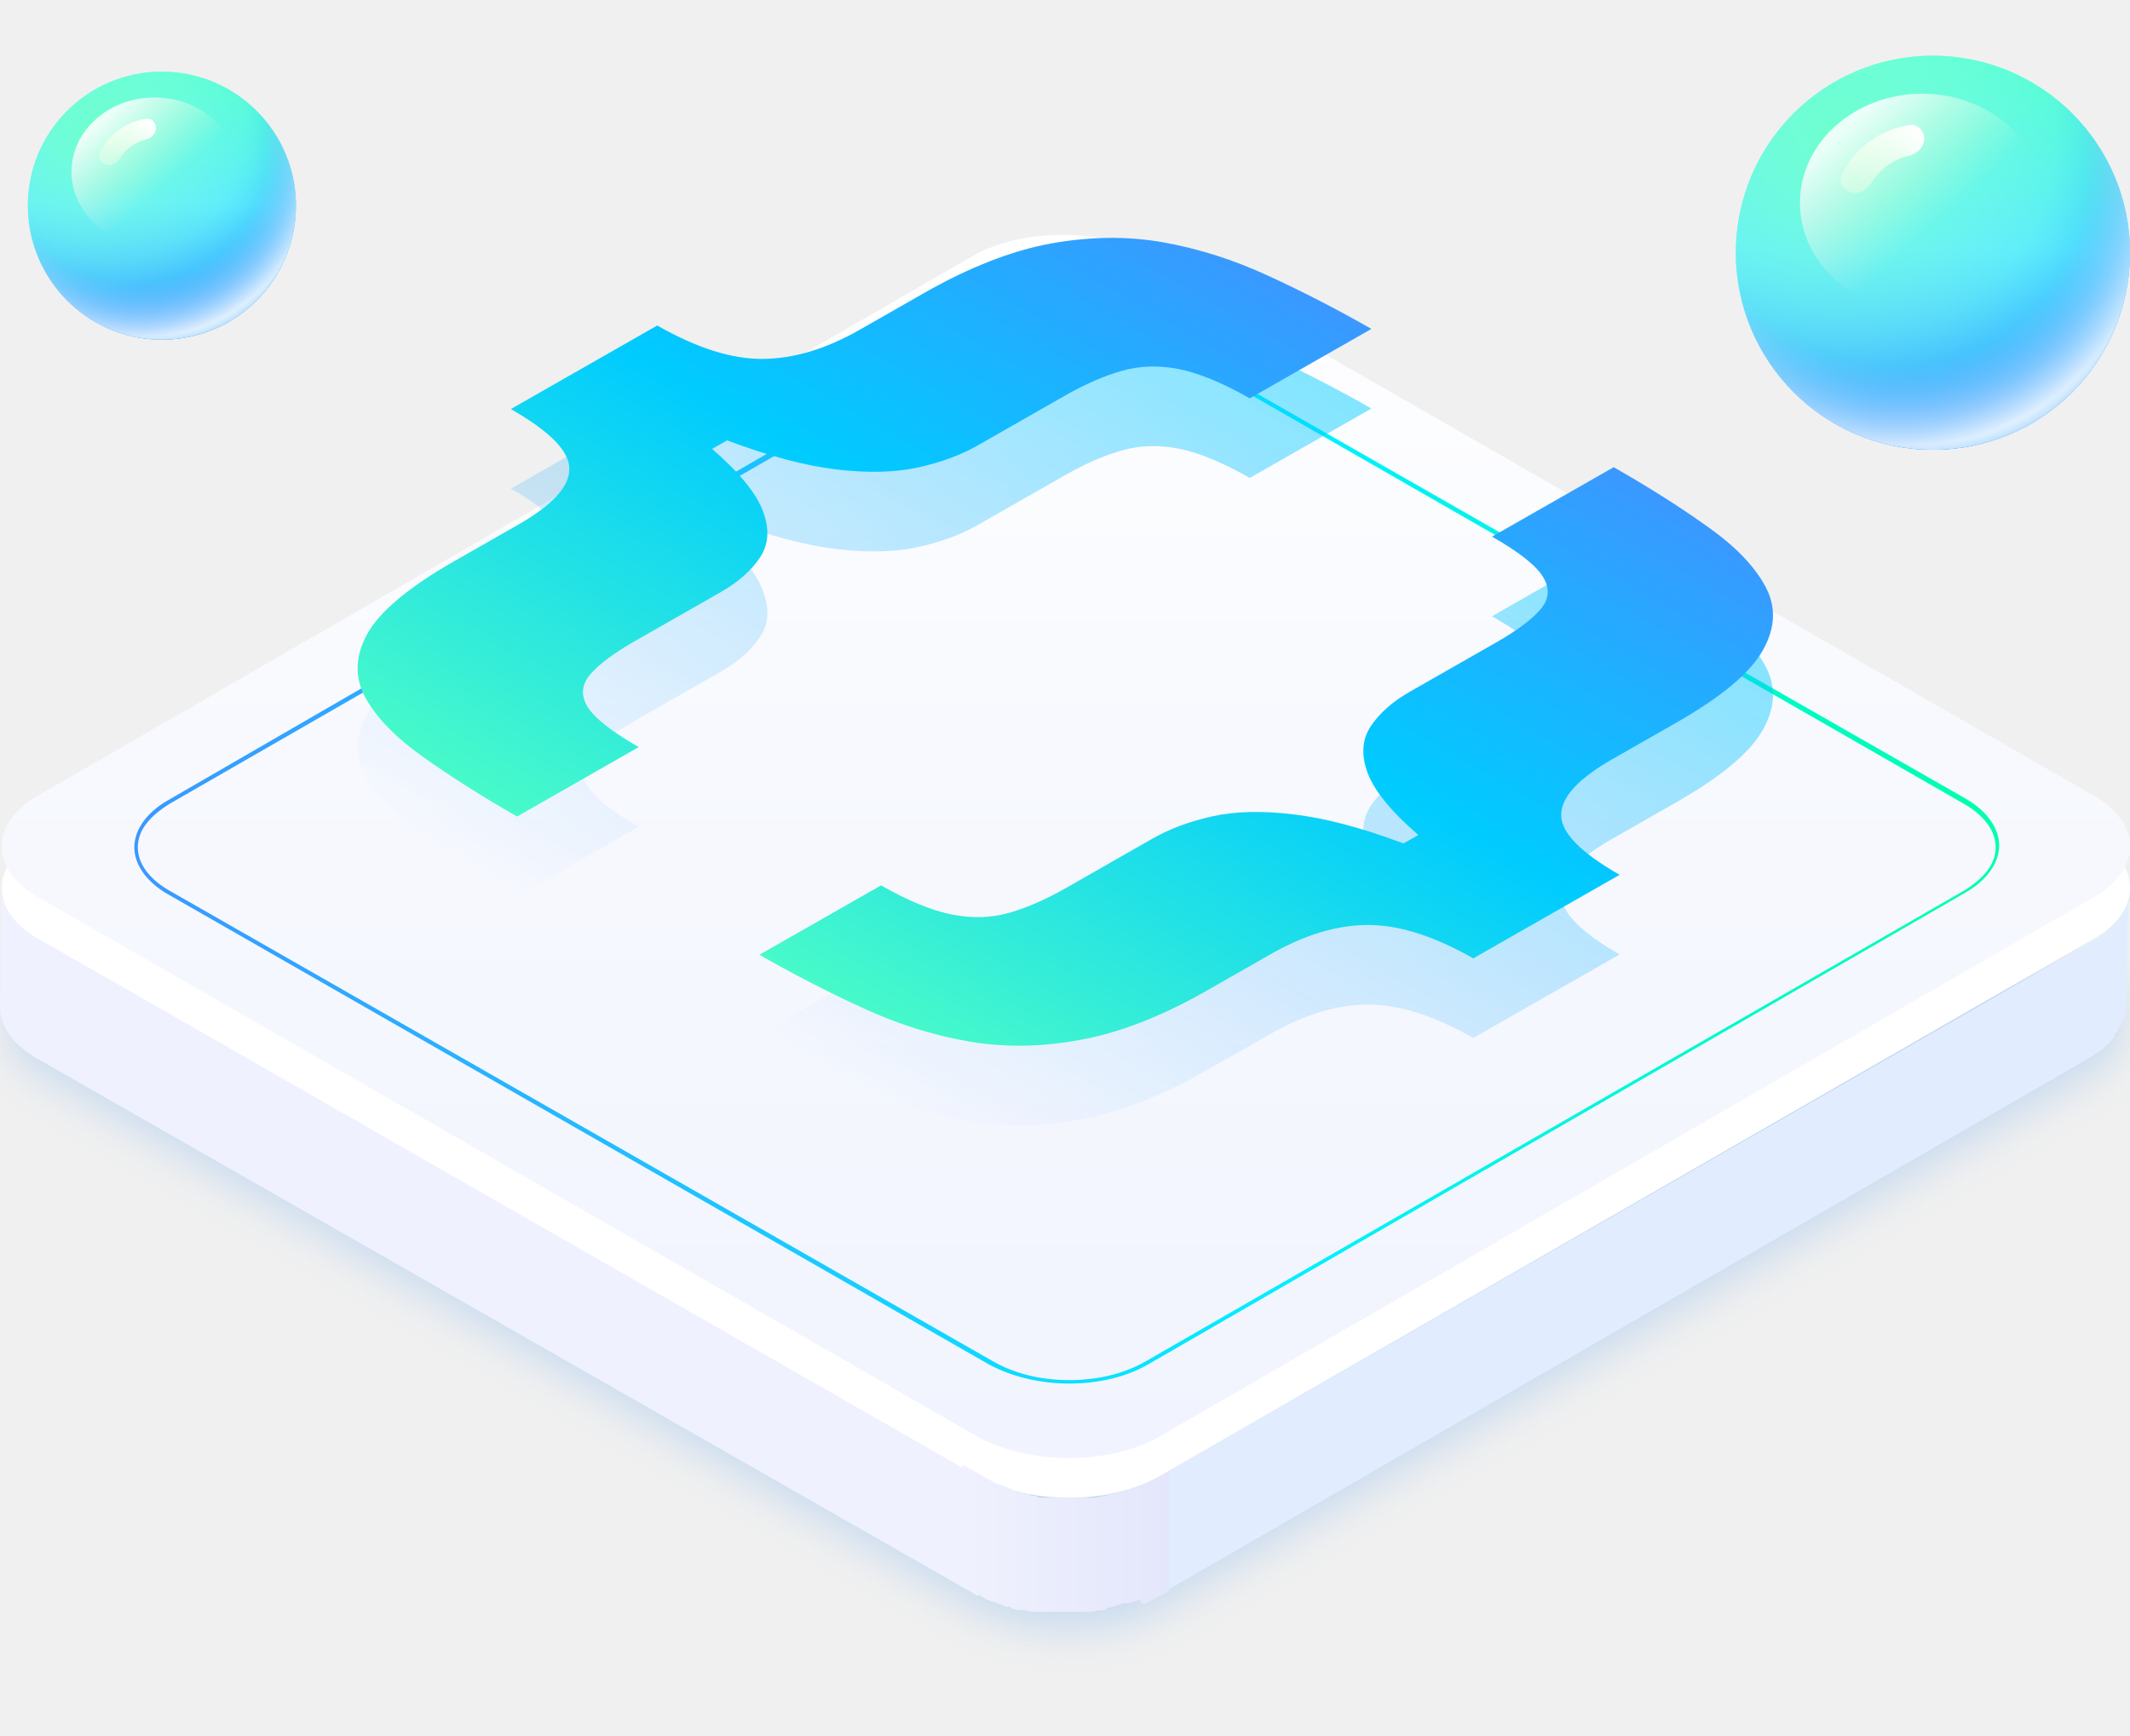
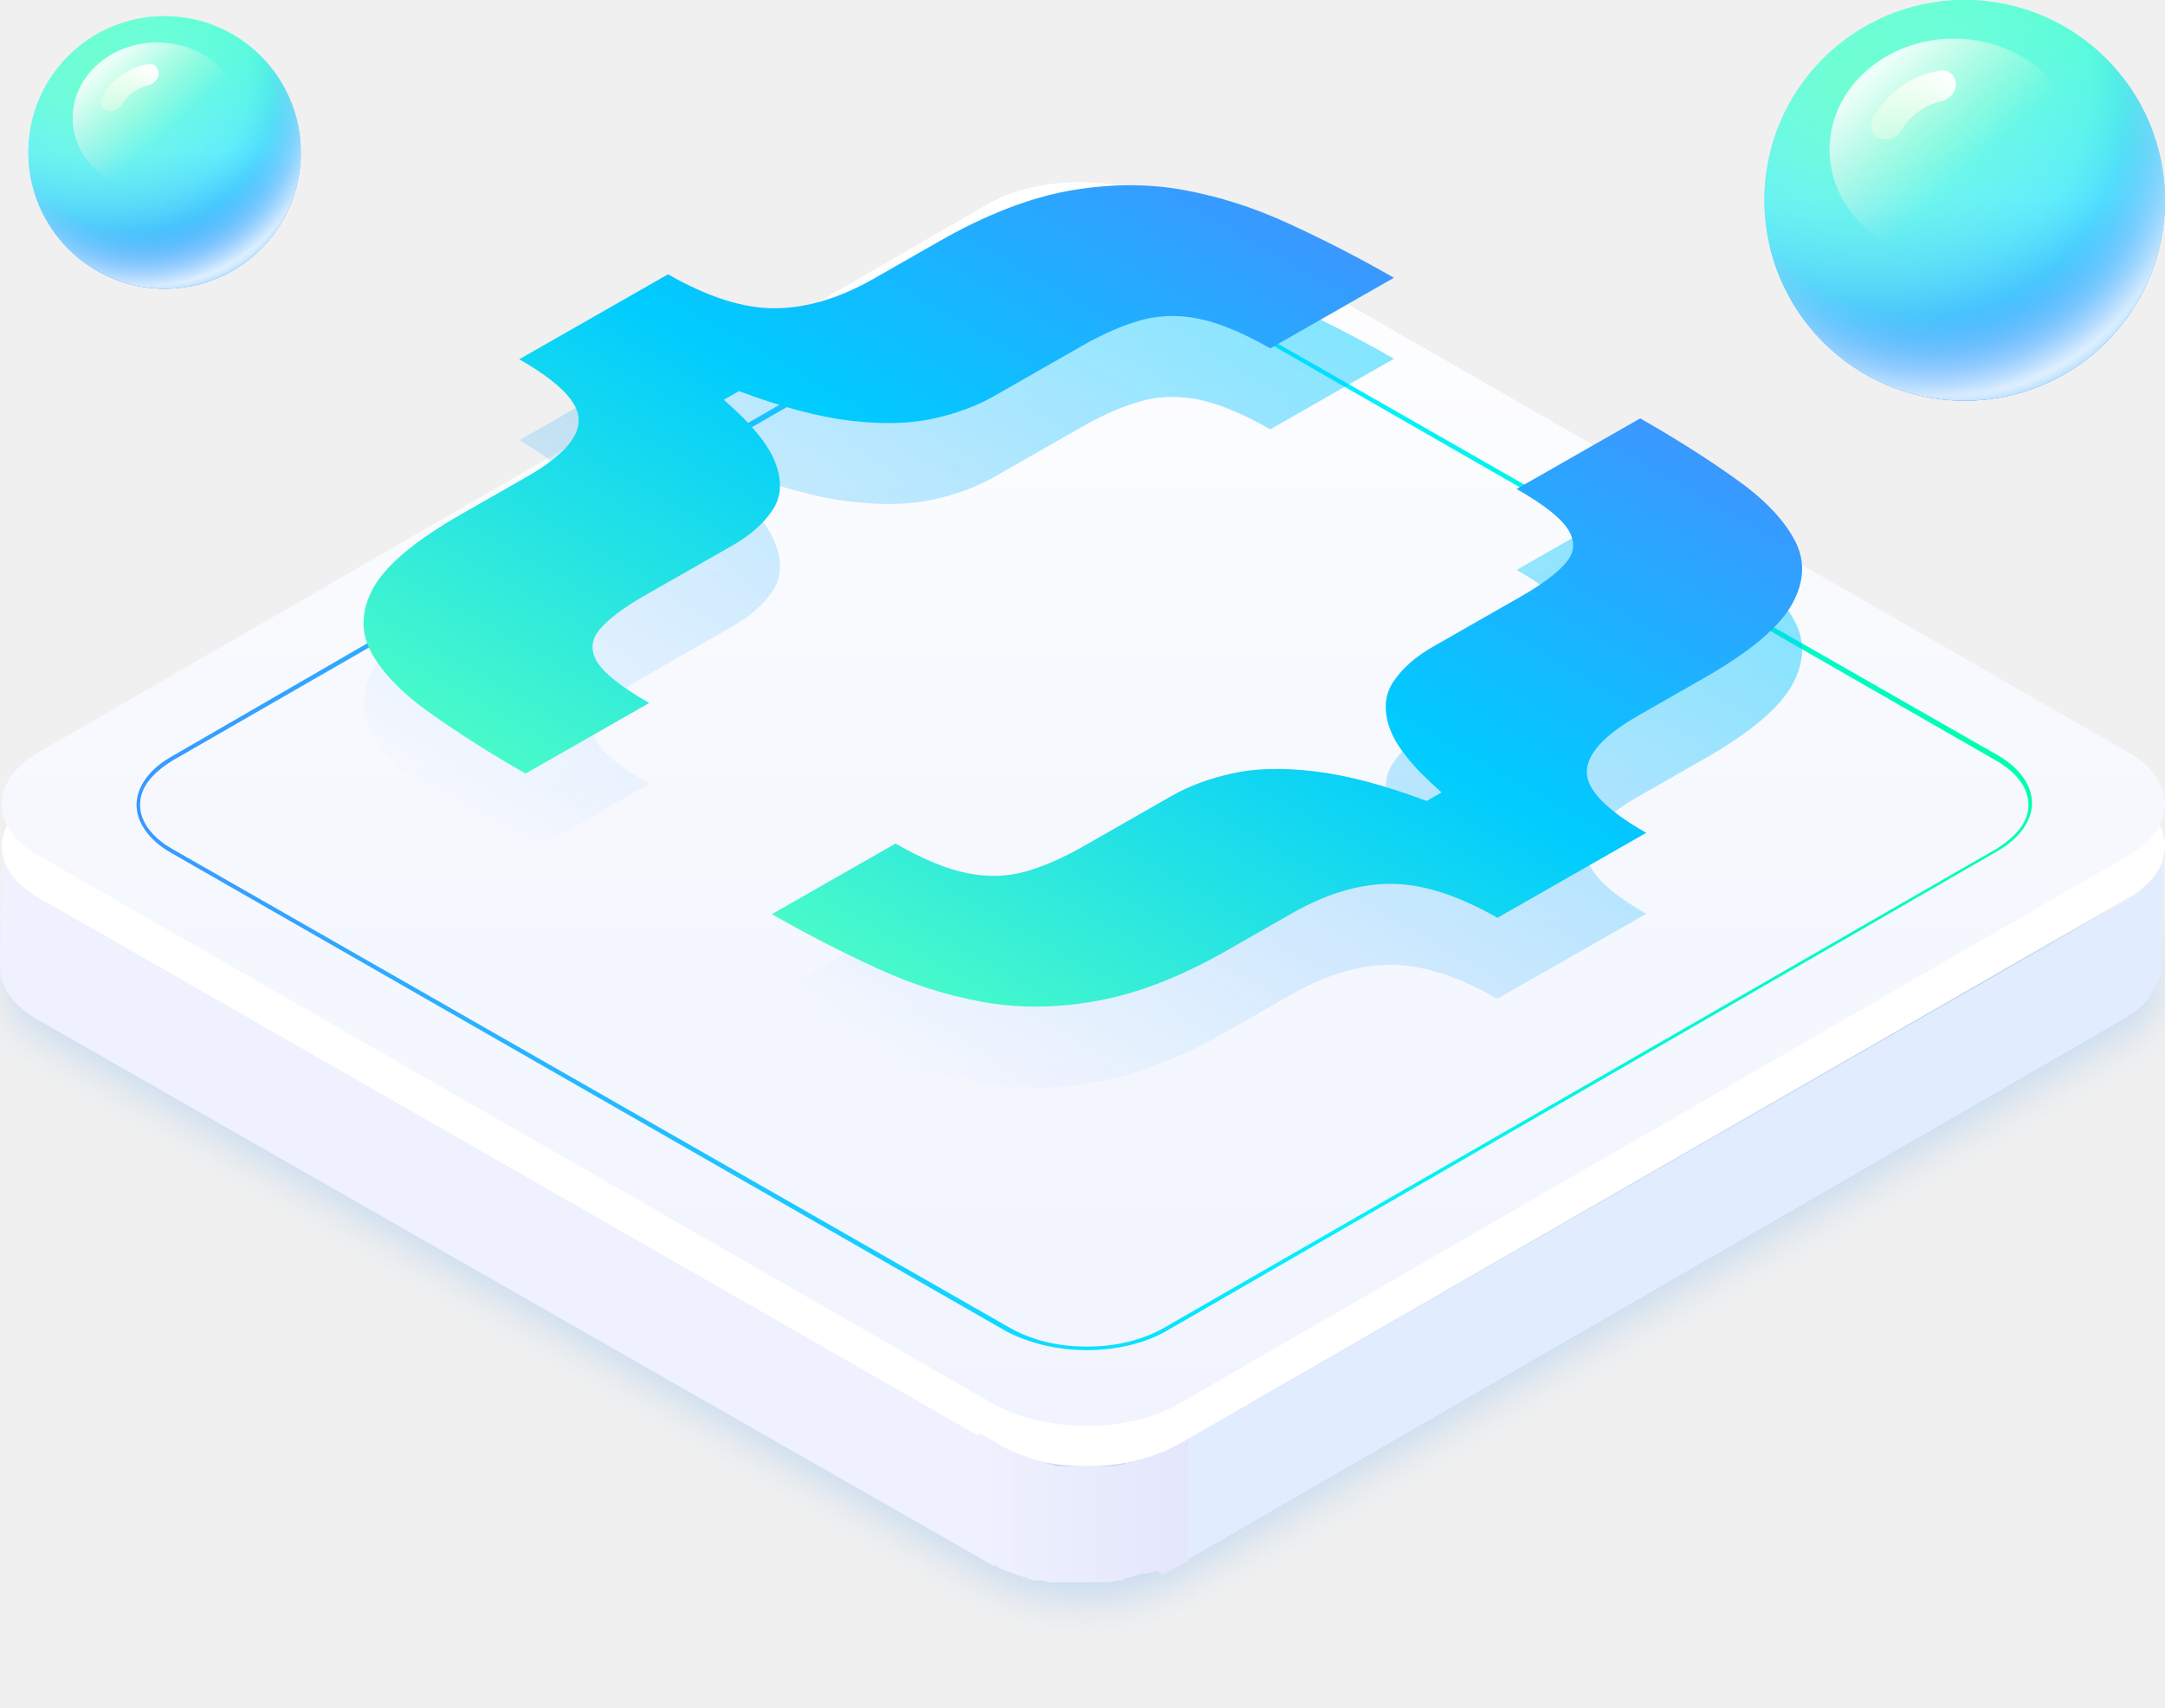
- <svg xmlns="http://www.w3.org/2000/svg" width="535" height="436" viewBox="0 0 535 436" fill="none">
-   <g clip-path="url(#clip0_822_17490)">
-     <g filter="url(#filter0_f_822_17490)">
-       <path d="M9.64 268.554C-2.629 261.6 -2.629 249.866 9.64 242.912L244.497 244.215C256.765 237.262 276.921 237.262 289.628 244.215L525.799 242.912C538.067 249.866 538.067 261.6 525.799 268.554L290.942 403.723C278.674 410.677 258.518 410.677 245.811 403.723L9.64 268.554Z" fill="#C5D9EF" />
+ <svg xmlns="http://www.w3.org/2000/svg" width="535" height="422" viewBox="0 0 535 422" fill="none">
+   <g clip-path="url(#clip0_862_30926)">
+     <g filter="url(#filter0_f_862_30926)">
+       <path d="M9.639 254.554C-2.63 247.6 -2.63 235.866 9.639 228.912L244.496 230.215C256.764 223.262 276.92 223.262 289.627 230.215L525.798 228.912C538.066 235.866 538.066 247.6 525.798 254.554L290.941 389.723C278.673 396.677 258.517 396.677 245.81 389.723L9.639 254.554Z" fill="#C5D9EF" />
    </g>
-     <path d="M535 224.157C535 224.592 535 225.027 535 225.027C535 225.461 535 225.461 535 225.896C535 226.331 535 226.765 534.562 226.765C534.562 227.2 534.562 227.2 534.124 227.634C534.124 228.069 533.686 228.069 533.686 228.504C533.248 228.938 533.248 229.373 532.809 229.808C532.371 230.242 532.371 230.677 531.933 231.111C531.933 231.111 531.933 231.111 531.495 231.546C531.057 231.981 530.619 232.415 530.18 232.85C529.742 233.285 529.304 233.285 529.304 233.719C528.866 234.154 528.866 234.154 528.428 234.588C527.99 235.023 527.551 235.023 527.113 235.458C526.675 235.892 526.237 235.892 525.799 236.327L290.942 371.061L290.504 401.05L525.361 265.447C525.361 265.447 525.799 265.447 525.799 265.012C526.237 265.012 526.237 264.578 526.675 264.578C527.113 264.143 527.551 264.143 527.99 263.708C528.428 263.274 528.428 263.274 528.866 262.839C529.304 262.404 529.742 262.404 529.742 261.97C530.18 261.535 530.619 261.101 531.057 260.666C531.057 260.666 531.057 260.666 531.057 260.231C531.057 259.797 531.495 259.797 531.495 259.362L531.933 258.927C531.933 258.927 531.933 258.927 531.933 258.493C532.371 258.058 532.371 257.624 532.809 257.624C532.809 257.624 532.809 257.624 532.809 257.189C532.809 256.754 533.248 256.754 533.248 256.32C533.248 256.32 533.248 255.885 533.686 255.885C533.686 255.885 533.686 255.885 533.686 255.45C533.686 255.016 533.686 255.016 534.124 254.581V254.147C534.124 253.712 534.124 253.277 534.124 253.277C534.124 252.843 534.124 252.843 534.124 252.408C534.124 252.408 534.124 252.408 534.124 251.973L534.562 221.984C535 223.288 535 223.723 535 224.157Z" fill="#E1EDFF" />
-     <path d="M9.64 235.892C3.505 232.415 0.438 227.634 0.438 222.854L0 252.843C0 257.623 3.067 262.404 9.201 265.881L245.811 401.05L246.249 371.061L9.64 235.892Z" fill="#EFF1FE" />
-     <path d="M525.799 210.25C538.067 217.204 538.067 228.939 525.799 235.893L290.942 371.061C278.674 378.015 258.518 378.015 245.811 371.061L9.64 235.893C-2.629 228.939 -2.629 217.204 9.64 210.25L244.497 74.647C256.765 67.693 276.921 67.693 289.628 74.647L525.799 210.25Z" fill="white" />
-     <path d="M9.64 225.461C-2.629 218.507 -2.629 206.772 9.64 199.818L244.497 64.216C256.765 57.261 276.921 57.261 289.628 64.216L525.799 199.818C538.067 206.772 538.067 218.507 525.799 225.461L290.942 361.064C278.674 368.018 258.518 368.018 245.811 361.064L9.64 225.461Z" fill="url(#paint0_linear_822_17490)" />
-     <path d="M268.595 347.591C261.146 347.591 254.136 345.853 248.439 342.811L42.063 224.593C36.805 221.55 33.738 217.204 33.738 212.858C33.738 208.512 36.805 204.165 42.063 201.123L247.125 82.47C252.383 79.428 259.394 77.689 266.842 77.689C274.291 77.689 281.302 79.428 286.998 82.47L493.812 200.688C499.07 203.731 502.137 208.077 502.137 212.423C502.137 216.769 499.07 221.116 493.812 224.158L288.312 342.811C283.054 345.853 276.044 347.591 268.595 347.591ZM267.28 78.993C259.832 78.993 253.259 80.732 248.001 83.774L42.502 201.992C37.682 205.035 34.615 208.512 34.615 212.858C34.615 216.769 37.244 220.681 42.502 223.723L249.316 341.941C254.574 344.984 261.146 346.722 268.595 346.722C276.044 346.722 282.616 344.984 287.874 341.941L493.374 223.723C498.194 220.681 501.261 217.204 501.261 212.858C501.261 208.946 498.632 205.035 493.374 201.992L286.56 83.34C281.302 80.297 274.291 78.993 267.28 78.993Z" fill="url(#paint1_linear_822_17490)" />
-     <path d="M287.875 402.788C288.751 402.353 292.694 400.18 293.571 399.745V369.756C292.694 370.191 289.189 371.929 288.313 372.364C287.875 372.364 287.875 372.798 287.436 372.798C286.56 373.233 285.684 373.668 284.807 373.668C284.369 373.668 284.369 374.102 283.931 374.102C283.493 374.102 283.055 374.537 282.178 374.537C281.74 374.537 281.302 374.972 280.864 374.972C280.426 374.972 279.549 375.406 279.111 375.406C278.673 375.406 278.235 375.406 277.797 375.841C276.482 375.841 275.606 376.275 274.291 376.275C273.853 376.275 273.415 376.275 272.977 376.275C272.101 376.275 271.662 376.275 270.786 376.275C270.348 376.275 269.91 376.275 269.472 376.275C269.033 376.275 268.157 376.275 267.719 376.275C267.281 376.275 266.843 376.275 266.404 376.275C265.966 376.275 265.528 376.275 264.652 376.275C264.214 376.275 263.775 376.275 263.337 376.275C262.899 376.275 262.461 376.275 261.585 376.275C261.146 376.275 260.708 376.275 260.27 375.841C259.832 375.841 258.956 375.841 258.517 375.406C258.079 375.406 257.641 375.406 257.203 374.972C256.327 374.972 255.888 374.537 255.012 374.537C254.574 374.537 254.136 374.537 254.136 374.102C252.821 373.668 251.945 373.233 250.63 372.798C250.192 372.798 249.754 372.364 248.878 371.929C248.44 371.929 248.44 371.495 248.001 371.495C247.125 371.06 242.744 368.452 241.867 368.018V398.441C242.744 398.876 246.687 401.049 247.125 401.484C247.563 401.484 247.563 401.918 248.001 401.918C248.44 401.918 248.878 402.353 249.316 402.353C250.63 402.788 251.507 403.222 252.821 403.657C252.821 403.657 252.821 403.657 253.259 403.657C253.698 403.657 253.698 403.657 254.136 404.091C254.574 404.091 255.45 404.526 255.888 404.526H256.327C256.765 404.526 256.765 404.526 257.203 404.526C257.641 404.526 258.079 404.526 258.956 404.961C259.394 404.961 259.394 404.961 259.832 404.961C260.27 404.961 260.27 404.961 260.708 404.961C261.146 404.961 261.585 404.961 262.023 404.961C262.461 404.961 262.461 404.961 262.899 404.961C263.337 404.961 263.337 404.961 263.775 404.961C264.214 404.961 264.652 404.961 265.09 404.961C265.528 404.961 265.528 404.961 265.966 404.961C265.966 404.961 266.404 404.961 266.843 404.961C267.281 404.961 268.157 404.961 268.595 404.961C269.033 404.961 269.033 404.961 269.472 404.961H269.91C270.786 404.961 271.224 404.961 272.101 404.961C272.539 404.961 272.539 404.961 272.977 404.961C272.977 404.961 272.977 404.961 273.415 404.961C274.73 404.961 275.606 404.526 276.92 404.526C277.359 404.526 277.797 404.526 277.797 404.091C278.235 404.091 279.111 403.657 279.549 403.657C279.988 403.657 280.426 403.222 280.864 403.222C281.302 403.222 281.74 402.788 282.617 402.788H283.055H283.493C284.369 402.353 285.246 402.353 286.122 401.918C286.998 403.222 287.436 403.222 287.875 402.788Z" fill="url(#paint2_linear_822_17490)" />
+     <path d="M535 210.157C535 210.592 535 211.027 535 211.027C535 211.461 535 211.461 535 211.896C535 212.331 535 212.765 534.562 212.765C534.562 213.2 534.562 213.2 534.124 213.634C534.124 214.069 533.686 214.069 533.686 214.504C533.248 214.938 533.248 215.373 532.809 215.808C532.371 216.242 532.371 216.677 531.933 217.111C531.933 217.111 531.933 217.111 531.495 217.546C531.057 217.981 530.619 218.415 530.18 218.85C529.742 219.285 529.304 219.285 529.304 219.719C528.866 220.154 528.866 220.154 528.428 220.588C527.99 221.023 527.551 221.023 527.113 221.458C526.675 221.892 526.237 221.892 525.799 222.327L290.942 357.061L290.504 387.05L525.361 251.447C525.361 251.447 525.799 251.447 525.799 251.012C526.237 251.012 526.237 250.578 526.675 250.578C527.113 250.143 527.551 250.143 527.99 249.708C528.428 249.274 528.428 249.274 528.866 248.839C529.304 248.404 529.742 248.404 529.742 247.97C530.18 247.535 530.619 247.101 531.057 246.666C531.057 246.666 531.057 246.666 531.057 246.231C531.057 245.797 531.495 245.797 531.495 245.362L531.933 244.927C531.933 244.927 531.933 244.927 531.933 244.493C532.371 244.058 532.371 243.624 532.809 243.624C532.809 243.624 532.809 243.624 532.809 243.189C532.809 242.754 533.248 242.754 533.248 242.32C533.248 242.32 533.248 241.885 533.686 241.885C533.686 241.885 533.686 241.885 533.686 241.45C533.686 241.016 533.686 241.016 534.124 240.581V240.147C534.124 239.712 534.124 239.277 534.124 239.277C534.124 238.843 534.124 238.843 534.124 238.408C534.124 238.408 534.124 238.408 534.124 237.973L534.562 207.984C535 209.288 535 209.723 535 210.157Z" fill="#E1EDFF" />
+     <path d="M9.64 221.89C3.505 218.413 0.438 213.632 0.438 208.852L0 238.841C0 243.622 3.067 248.402 9.201 251.879L245.811 387.048L246.249 357.059L9.64 221.89Z" fill="#EFF1FE" />
+     <path d="M525.798 196.248C538.066 203.202 538.066 214.937 525.798 221.891L290.941 357.059C278.673 364.013 258.517 364.013 245.81 357.059L9.639 221.891C-2.63 214.937 -2.63 203.202 9.639 196.248L244.496 60.645C256.764 53.691 276.92 53.691 289.627 60.645L525.798 196.248Z" fill="white" />
+     <path d="M9.639 211.461C-2.63 204.507 -2.63 192.772 9.639 185.818L244.496 50.215C256.764 43.261 276.92 43.261 289.627 50.215L525.798 185.818C538.066 192.772 538.066 204.507 525.798 211.461L290.941 347.064C278.673 354.018 258.517 354.018 245.81 347.064L9.639 211.461Z" fill="url(#paint0_linear_862_30926)" />
+     <path d="M268.595 333.589C261.146 333.589 254.136 331.851 248.439 328.809L42.063 210.591C36.805 207.548 33.738 203.202 33.738 198.856C33.738 194.51 36.805 190.163 42.063 187.121L247.125 68.468C252.383 65.426 259.394 63.688 266.842 63.688C274.291 63.688 281.302 65.426 286.998 68.468L493.812 186.686C499.07 189.729 502.137 194.075 502.137 198.421C502.137 202.767 499.07 207.114 493.812 210.156L288.312 328.809C283.054 331.851 276.044 333.589 268.595 333.589ZM267.28 64.991C259.832 64.991 253.259 66.73 248.001 69.772L42.502 187.99C37.682 191.033 34.615 194.51 34.615 198.856C34.615 202.767 37.244 206.679 42.502 209.721L249.316 327.939C254.574 330.982 261.146 332.72 268.595 332.72C276.044 332.72 282.616 330.982 287.874 327.939L493.374 209.721C498.194 206.679 501.261 203.202 501.261 198.856C501.261 194.944 498.632 191.033 493.374 187.99L286.56 69.338C281.302 66.295 274.291 64.991 267.28 64.991Z" fill="url(#paint1_linear_862_30926)" />
+     <path d="M287.875 388.786C288.751 388.351 292.694 386.178 293.571 385.743V355.754C292.694 356.189 289.189 357.927 288.313 358.362C287.875 358.362 287.875 358.796 287.436 358.796C286.56 359.231 285.684 359.666 284.807 359.666C284.369 359.666 284.369 360.1 283.931 360.1C283.493 360.1 283.055 360.535 282.178 360.535C281.74 360.535 281.302 360.97 280.864 360.97C280.426 360.97 279.549 361.404 279.111 361.404C278.673 361.404 278.235 361.404 277.797 361.839C276.482 361.839 275.606 362.274 274.291 362.274C273.853 362.274 273.415 362.274 272.977 362.274C272.101 362.274 271.662 362.274 270.786 362.274C270.348 362.274 269.91 362.274 269.472 362.274C269.033 362.274 268.157 362.274 267.719 362.274C267.281 362.274 266.843 362.274 266.404 362.274C265.966 362.274 265.528 362.274 264.652 362.274C264.214 362.274 263.775 362.274 263.337 362.274C262.899 362.274 262.461 362.274 261.585 362.274C261.146 362.274 260.708 362.274 260.27 361.839C259.832 361.839 258.956 361.839 258.517 361.404C258.079 361.404 257.641 361.404 257.203 360.97C256.327 360.97 255.888 360.535 255.012 360.535C254.574 360.535 254.136 360.535 254.136 360.1C252.821 359.666 251.945 359.231 250.63 358.796C250.192 358.796 249.754 358.362 248.878 357.927C248.44 357.927 248.44 357.493 248.001 357.493C247.125 357.058 242.744 354.45 241.867 354.016V384.439C242.744 384.874 246.687 387.047 247.125 387.482C247.563 387.482 247.563 387.916 248.001 387.916C248.44 387.916 248.878 388.351 249.316 388.351C250.63 388.786 251.507 389.22 252.821 389.655C252.821 389.655 252.821 389.655 253.259 389.655C253.698 389.655 253.698 389.655 254.136 390.089C254.574 390.089 255.45 390.524 255.888 390.524H256.327C256.765 390.524 256.765 390.524 257.203 390.524C257.641 390.524 258.079 390.524 258.956 390.959C259.394 390.959 259.394 390.959 259.832 390.959C260.27 390.959 260.27 390.959 260.708 390.959C261.146 390.959 261.585 390.959 262.023 390.959C262.461 390.959 262.461 390.959 262.899 390.959C263.337 390.959 263.337 390.959 263.775 390.959C264.214 390.959 264.652 390.959 265.09 390.959C265.528 390.959 265.528 390.959 265.966 390.959C265.966 390.959 266.404 390.959 266.843 390.959C267.281 390.959 268.157 390.959 268.595 390.959C269.033 390.959 269.033 390.959 269.472 390.959H269.91C270.786 390.959 271.224 390.959 272.101 390.959C272.539 390.959 272.539 390.959 272.977 390.959C272.977 390.959 272.977 390.959 273.415 390.959C274.73 390.959 275.606 390.524 276.92 390.524C277.359 390.524 277.797 390.524 277.797 390.089C278.235 390.089 279.111 389.655 279.549 389.655C279.988 389.655 280.426 389.22 280.864 389.22C281.302 389.22 281.74 388.786 282.617 388.786H283.055H283.493C284.369 388.351 285.246 388.351 286.122 387.916C286.998 389.22 287.436 389.22 287.875 388.786Z" fill="url(#paint2_linear_862_30926)" />
    <g opacity="0.48">
-       <path d="M145.84 112.76L165.077 101.778C174.974 107.429 183.786 110.224 191.512 110.164C199.296 110.137 207.443 107.694 215.955 102.835L232.042 93.651C243.448 87.139 254.092 82.979 263.974 81.169C273.912 79.392 283.343 79.301 292.266 80.897C301.246 82.524 310.001 85.32 318.531 89.282C327.118 93.212 335.762 97.662 344.465 102.63L313.908 120.074C307.082 116.178 301.14 113.725 296.082 112.716C291.08 111.74 286.336 111.882 281.851 113.144C277.365 114.406 272.569 116.495 267.462 119.41L245.672 131.85C241.359 134.312 236.335 136.173 230.599 137.434C224.864 138.695 218.075 138.869 210.233 137.956C202.391 137.042 193.182 134.603 182.607 130.64C172.088 126.708 159.833 120.748 145.84 112.76ZM129.882 225.13C121.18 220.162 113.386 215.227 106.501 210.324C99.56 205.455 94.664 200.457 91.813 195.33C89.018 190.237 89.177 184.853 92.29 179.179C95.46 173.538 102.748 167.462 114.154 160.95L130.156 151.815C138.724 146.924 143.004 142.272 142.995 137.861C143.099 133.451 138.203 128.42 128.306 122.77L147.628 111.74C161.62 119.728 172.032 126.74 178.862 132.778C185.805 138.815 190.077 144.072 191.677 148.549C193.334 152.993 193.058 156.852 190.849 160.127C188.64 163.401 185.38 166.269 181.067 168.731L159.277 181.171C154.17 184.086 150.511 186.824 148.3 189.385C146.09 191.946 145.84 194.654 147.55 197.509C149.318 200.397 153.614 203.789 160.44 207.685L129.882 225.13ZM128.306 122.77L165.077 101.778L199.12 121.213L162.349 142.204L128.306 122.77Z" fill="url(#paint3_linear_822_17490)" />
-       <path d="M389.362 249.74L370.04 260.77C360.2 255.153 351.388 252.357 343.605 252.385C335.878 252.379 327.731 254.822 319.162 259.714L303.16 268.849C291.754 275.361 281.082 279.505 271.143 281.282C261.262 283.091 251.831 283.182 242.851 281.555C233.928 279.959 225.202 277.18 216.671 273.218C208.141 269.32 199.497 264.871 190.737 259.87L221.294 242.426C228.12 246.322 234.034 248.759 239.035 249.735C244.094 250.744 248.866 250.618 253.351 249.356C257.837 248.094 262.633 246.005 267.74 243.09L289.53 230.65C293.843 228.188 298.867 226.327 304.603 225.066C310.338 223.805 317.099 223.647 324.884 224.593C332.726 225.506 341.906 227.929 352.425 231.86C363.057 235.792 375.369 241.752 389.362 249.74ZM405.32 137.37C414.079 142.371 421.873 147.306 428.701 152.176C435.642 157.045 440.51 162.027 443.304 167.121C446.155 172.247 445.996 177.631 442.826 183.272C439.714 188.946 432.454 195.038 421.048 201.55L404.961 210.733C396.449 215.593 392.17 220.244 392.122 224.687C392.074 229.13 396.971 234.161 406.811 239.778L387.574 250.76C373.582 242.772 363.114 235.76 356.17 229.722C349.283 223.718 345.04 218.477 343.44 214C341.84 209.523 342.144 205.648 344.353 202.373C346.562 199.099 349.822 196.231 354.135 193.769L375.925 181.329C381.032 178.414 384.691 175.676 386.902 173.115C389.112 170.554 389.334 167.83 387.566 164.942C385.856 162.087 381.588 158.711 374.762 154.815L405.32 137.37ZM406.811 239.778L370.04 260.77L335.997 241.336L372.768 220.344L406.811 239.778Z" fill="url(#paint4_linear_822_17490)" />
+       <path d="M145.84 98.76L165.077 87.778C174.974 93.428 183.786 96.224 191.512 96.164C199.296 96.137 207.443 93.694 215.955 88.835L232.042 79.651C243.448 73.139 254.092 68.979 263.974 67.169C273.912 65.392 283.343 65.301 292.266 66.897C301.246 68.524 310.001 71.32 318.531 75.282C327.118 79.212 335.762 83.662 344.465 88.63L313.908 106.074C307.082 102.178 301.14 99.725 296.082 98.716C291.08 97.74 286.336 97.882 281.851 99.144C277.365 100.406 272.569 102.495 267.462 105.41L245.672 117.85C241.359 120.312 236.335 122.173 230.599 123.434C224.864 124.695 218.075 124.869 210.233 123.956C202.391 123.042 193.182 120.603 182.607 116.64C172.088 112.708 159.833 106.748 145.84 98.76ZM129.882 211.13C121.18 206.162 113.386 201.227 106.501 196.324C99.56 191.455 94.664 186.457 91.813 181.33C89.018 176.237 89.177 170.853 92.29 165.179C95.46 159.538 102.748 153.462 114.154 146.95L130.156 137.815C138.724 132.924 143.004 128.272 142.995 123.861C143.099 119.451 138.203 114.42 128.306 108.77L147.628 97.74C161.62 105.728 172.032 112.74 178.862 118.778C185.805 124.815 190.077 130.072 191.677 134.549C193.334 138.993 193.058 142.852 190.849 146.127C188.64 149.401 185.38 152.269 181.067 154.731L159.277 167.171C154.17 170.086 150.511 172.824 148.3 175.385C146.09 177.946 145.84 180.654 147.55 183.509C149.318 186.397 153.614 189.789 160.44 193.685L129.882 211.13ZM128.306 108.77L165.077 87.778L199.12 107.213L162.349 128.204L128.306 108.77Z" fill="url(#paint3_linear_862_30926)" />
+       <path d="M389.362 235.74L370.04 246.77C360.2 241.153 351.388 238.357 343.605 238.385C335.878 238.379 327.731 240.822 319.162 245.714L303.16 254.849C291.754 261.361 281.082 265.505 271.143 267.282C261.262 269.091 251.831 269.182 242.851 267.555C233.928 265.959 225.202 263.18 216.671 259.218C208.141 255.32 199.497 250.871 190.737 245.87L221.294 228.426C228.12 232.322 234.034 234.759 239.035 235.735C244.094 236.744 248.866 236.618 253.351 235.356C257.837 234.094 262.633 232.005 267.74 229.09L289.53 216.65C293.843 214.188 298.867 212.327 304.603 211.066C310.338 209.805 317.099 209.647 324.884 210.593C332.726 211.506 341.906 213.929 352.425 217.86C363.057 221.792 375.369 227.752 389.362 235.74ZM405.32 123.37C414.079 128.371 421.873 133.306 428.701 138.176C435.642 143.045 440.51 148.027 443.304 153.121C446.155 158.247 445.996 163.631 442.826 169.272C439.714 174.946 432.454 181.038 421.048 187.55L404.961 196.733C396.449 201.593 392.17 206.244 392.122 210.687C392.074 215.13 396.971 220.161 406.811 225.778L387.574 236.76C373.582 228.772 363.114 221.76 356.17 215.722C349.283 209.718 345.04 204.477 343.44 200C341.84 195.523 342.144 191.648 344.353 188.373C346.562 185.099 349.822 182.231 354.135 179.769L375.925 167.329C381.032 164.414 384.691 161.676 386.902 159.115C389.112 156.554 389.334 153.83 387.566 150.942C385.856 148.087 381.588 144.711 374.762 140.815L405.32 123.37ZM406.811 225.778L370.04 246.77L335.997 227.336L372.768 206.344L406.811 225.778Z" fill="url(#paint4_linear_862_30926)" />
    </g>
-     <path d="M145.84 92.76L165.077 81.778C174.974 87.428 183.786 90.224 191.512 90.164C199.296 90.137 207.443 87.694 215.955 82.835L232.042 73.651C243.448 67.139 254.092 62.979 263.974 61.169C273.912 59.392 283.343 59.301 292.266 60.897C301.246 62.524 310.001 65.32 318.531 69.282C327.118 73.212 335.762 77.662 344.465 82.63L313.908 100.074C307.082 96.178 301.14 93.725 296.082 92.716C291.08 91.74 286.336 91.882 281.851 93.144C277.365 94.406 272.569 96.495 267.462 99.41L245.672 111.85C241.359 114.312 236.335 116.173 230.599 117.434C224.864 118.695 218.075 118.869 210.233 117.956C202.391 117.042 193.182 114.603 182.607 110.64C172.088 106.708 159.833 100.748 145.84 92.76ZM129.882 205.13C121.18 200.162 113.386 195.227 106.501 190.324C99.56 185.455 94.664 180.457 91.813 175.33C89.018 170.237 89.177 164.853 92.29 159.179C95.46 153.538 102.748 147.462 114.154 140.95L130.156 131.815C138.724 126.924 143.004 122.272 142.995 117.861C143.099 113.451 138.203 108.42 128.306 102.77L147.628 91.74C161.62 99.728 172.032 106.74 178.862 112.778C185.805 118.815 190.077 124.072 191.677 128.549C193.334 132.993 193.058 136.852 190.849 140.127C188.64 143.401 185.38 146.269 181.067 148.731L159.277 161.171C154.17 164.086 150.511 166.824 148.3 169.385C146.09 171.946 145.84 174.654 147.55 177.509C149.318 180.397 153.614 183.789 160.44 187.685L129.882 205.13ZM128.306 102.77L165.077 81.778L199.12 101.213L162.349 122.204L128.306 102.77Z" fill="url(#paint5_linear_822_17490)" />
-     <path d="M389.362 229.74L370.04 240.77C360.2 235.153 351.388 232.357 343.605 232.385C335.878 232.379 327.731 234.822 319.162 239.714L303.16 248.849C291.754 255.361 281.082 259.505 271.143 261.282C261.262 263.091 251.831 263.182 242.851 261.555C233.928 259.959 225.202 257.18 216.671 253.218C208.141 249.32 199.497 244.871 190.737 239.87L221.294 222.426C228.12 226.322 234.034 228.759 239.035 229.735C244.094 230.744 248.866 230.618 253.351 229.356C257.837 228.094 262.633 226.005 267.74 223.09L289.53 210.65C293.843 208.188 298.867 206.327 304.603 205.066C310.338 203.805 317.099 203.647 324.884 204.593C332.726 205.506 341.906 207.929 352.425 211.86C363.057 215.792 375.369 221.752 389.362 229.74ZM405.32 117.37C414.079 122.371 421.873 127.306 428.701 132.176C435.642 137.045 440.51 142.027 443.304 147.121C446.155 152.247 445.996 157.631 442.826 163.272C439.714 168.946 432.454 175.038 421.048 181.55L404.961 190.733C396.449 195.593 392.17 200.244 392.122 204.687C392.074 209.13 396.971 214.161 406.811 219.778L387.574 230.76C373.582 222.772 363.114 215.76 356.17 209.722C349.283 203.718 345.04 198.477 343.44 194C341.84 189.523 342.144 185.648 344.353 182.373C346.562 179.099 349.822 176.231 354.135 173.769L375.925 161.329C381.032 158.414 384.691 155.676 386.902 153.115C389.112 150.554 389.334 147.83 387.566 144.942C385.856 142.087 381.588 138.711 374.762 134.815L405.32 117.37ZM406.811 219.778L370.04 240.77L335.997 221.336L372.768 200.344L406.811 219.778Z" fill="url(#paint6_linear_822_17490)" />
-     <circle cx="40.667" cy="51.667" r="33.667" fill="url(#paint7_linear_822_17490)" />
-     <circle cx="40.667" cy="51.667" r="33.667" fill="url(#paint8_radial_822_17490)" />
-     <circle cx="40.667" cy="51.667" r="33.667" fill="url(#paint9_radial_822_17490)" />
-     <circle cx="40.667" cy="51.667" r="33.667" fill="url(#paint10_radial_822_17490)" />
-     <circle cx="40.667" cy="51.667" r="33.667" fill="url(#paint11_radial_822_17490)" />
+     <path d="M145.84 78.76L165.077 67.778C174.974 73.428 183.786 76.224 191.512 76.164C199.296 76.137 207.443 73.694 215.955 68.835L232.042 59.651C243.448 53.139 254.092 48.979 263.974 47.169C273.912 45.392 283.343 45.301 292.266 46.897C301.246 48.524 310.001 51.32 318.531 55.282C327.118 59.212 335.762 63.662 344.465 68.63L313.908 86.074C307.082 82.178 301.14 79.725 296.082 78.716C291.08 77.74 286.336 77.882 281.851 79.144C277.365 80.406 272.569 82.495 267.462 85.41L245.672 97.85C241.359 100.312 236.335 102.173 230.599 103.434C224.864 104.695 218.075 104.869 210.233 103.956C202.391 103.042 193.182 100.603 182.607 96.639C172.088 92.708 159.833 86.748 145.84 78.76ZM129.882 191.13C121.18 186.162 113.386 181.227 106.501 176.324C99.56 171.455 94.664 166.457 91.813 161.33C89.018 156.237 89.177 150.853 92.29 145.179C95.46 139.538 102.748 133.462 114.154 126.95L130.156 117.815C138.724 112.924 143.004 108.272 142.995 103.861C143.099 99.451 138.203 94.42 128.306 88.77L147.628 77.74C161.62 85.728 172.032 92.74 178.862 98.778C185.805 104.815 190.077 110.072 191.677 114.549C193.334 118.993 193.058 122.852 190.849 126.127C188.64 129.401 185.38 132.269 181.067 134.731L159.277 147.171C154.17 150.086 150.511 152.824 148.3 155.385C146.09 157.946 145.84 160.654 147.55 163.509C149.318 166.397 153.614 169.789 160.44 173.685L129.882 191.13ZM128.306 88.77L165.077 67.778L199.12 87.213L162.349 108.204L128.306 88.77Z" fill="url(#paint5_linear_862_30926)" />
+     <path d="M389.362 215.74L370.04 226.77C360.2 221.153 351.388 218.357 343.605 218.385C335.878 218.379 327.731 220.822 319.162 225.714L303.16 234.849C291.754 241.361 281.082 245.505 271.143 247.282C261.262 249.091 251.831 249.182 242.851 247.555C233.928 245.959 225.202 243.18 216.671 239.218C208.141 235.32 199.497 230.871 190.737 225.87L221.294 208.426C228.12 212.322 234.034 214.759 239.035 215.735C244.094 216.744 248.866 216.618 253.351 215.356C257.837 214.094 262.633 212.005 267.74 209.09L289.53 196.65C293.843 194.188 298.867 192.327 304.603 191.066C310.338 189.805 317.099 189.647 324.884 190.593C332.726 191.506 341.906 193.929 352.425 197.86C363.057 201.792 375.369 207.752 389.362 215.74ZM405.32 103.37C414.079 108.371 421.873 113.306 428.701 118.176C435.642 123.045 440.51 128.027 443.304 133.121C446.155 138.247 445.996 143.631 442.826 149.272C439.714 154.946 432.454 161.038 421.048 167.55L404.961 176.733C396.449 181.593 392.17 186.244 392.122 190.687C392.074 195.13 396.971 200.161 406.811 205.778L387.574 216.76C373.582 208.772 363.114 201.76 356.17 195.722C349.283 189.718 345.04 184.477 343.44 180C341.84 175.523 342.144 171.648 344.353 168.373C346.562 165.099 349.822 162.231 354.135 159.769L375.925 147.329C381.032 144.414 384.691 141.676 386.902 139.115C389.112 136.554 389.334 133.83 387.566 130.942C385.856 128.087 381.588 124.711 374.762 120.815L405.32 103.37ZM406.811 205.778L370.04 226.77L335.997 207.336L372.768 186.344L406.811 205.778Z" fill="url(#paint6_linear_862_30926)" />
+     <circle cx="40.667" cy="37.667" r="33.667" fill="url(#paint7_linear_862_30926)" />
+     <circle cx="40.667" cy="37.667" r="33.667" fill="url(#paint8_radial_862_30926)" />
+     <circle cx="40.667" cy="37.667" r="33.667" fill="url(#paint9_radial_862_30926)" />
+     <circle cx="40.667" cy="37.667" r="33.667" fill="url(#paint10_radial_862_30926)" />
+     <circle cx="40.667" cy="37.667" r="33.667" fill="url(#paint11_radial_862_30926)" />
    <g style="mix-blend-mode:lighten">
-       <ellipse cx="38.842" cy="43.149" rx="20.89" ry="18.659" fill="url(#paint12_linear_822_17490)" />
+       <ellipse cx="38.843" cy="29.151" rx="20.89" ry="18.659" fill="url(#paint12_linear_862_30926)" />
    </g>
    <g style="mix-blend-mode:lighten">
-       <path d="M26.629 41.316C25.278 40.896 24.504 39.446 25.141 38.182C26.25 35.983 27.873 34.069 29.889 32.611C31.904 31.153 34.231 30.21 36.667 29.845C38.067 29.636 39.202 30.825 39.177 32.24V32.24C39.153 33.655 37.97 34.751 36.592 35.075C35.267 35.386 34.009 35.957 32.893 36.764C31.777 37.571 30.841 38.587 30.131 39.748C29.392 40.955 27.981 41.736 26.629 41.316V41.316Z" fill="url(#paint13_linear_822_17490)" />
+       <path d="M26.628 27.317C25.277 26.897 24.503 25.447 25.14 24.183C26.249 21.984 27.872 20.07 29.888 18.612C31.904 17.154 34.23 16.211 36.666 15.846C38.066 15.637 39.201 16.825 39.176 18.241C39.152 19.656 37.969 20.752 36.591 21.076C35.266 21.387 34.008 21.958 32.892 22.765C31.776 23.572 30.84 24.588 30.13 25.749C29.391 26.956 27.98 27.737 26.628 27.317Z" fill="url(#paint13_linear_862_30926)" />
    </g>
-     <circle cx="485.5" cy="63.5" r="49.5" fill="url(#paint14_linear_822_17490)" />
-     <circle cx="485.5" cy="63.5" r="49.5" fill="url(#paint15_radial_822_17490)" />
-     <circle cx="485.5" cy="63.5" r="49.5" fill="url(#paint16_radial_822_17490)" />
-     <circle cx="485.5" cy="63.5" r="49.5" fill="url(#paint17_radial_822_17490)" />
-     <circle cx="485.5" cy="63.5" r="49.5" fill="url(#paint18_radial_822_17490)" />
+     <circle cx="485.5" cy="49.5" r="49.5" fill="url(#paint14_linear_862_30926)" />
+     <circle cx="485.5" cy="49.5" r="49.5" fill="url(#paint15_radial_862_30926)" />
+     <circle cx="485.5" cy="49.5" r="49.5" fill="url(#paint16_radial_862_30926)" />
+     <circle cx="485.5" cy="49.5" r="49.5" fill="url(#paint17_radial_862_30926)" />
+     <circle cx="485.5" cy="49.5" r="49.5" fill="url(#paint18_radial_862_30926)" />
    <g style="mix-blend-mode:lighten">
-       <ellipse cx="482.816" cy="50.978" rx="30.714" ry="27.434" fill="url(#paint19_linear_822_17490)" />
+       <ellipse cx="482.817" cy="36.977" rx="30.714" ry="27.434" fill="url(#paint19_linear_862_30926)" />
    </g>
    <g style="mix-blend-mode:lighten">
-       <path d="M464.861 48.282C462.874 47.664 461.736 45.532 462.673 43.674C464.303 40.44 466.69 37.625 469.654 35.482C472.617 33.338 476.038 31.952 479.619 31.416C481.677 31.108 483.346 32.856 483.311 34.937V34.937C483.275 37.017 481.535 38.629 479.509 39.105C477.562 39.562 475.711 40.401 474.071 41.588C472.43 42.775 471.054 44.269 470.01 45.976C468.924 47.751 466.849 48.899 464.861 48.282V48.282Z" fill="url(#paint20_linear_822_17490)" />
+       <path d="M464.86 34.281C462.873 33.663 461.735 31.531 462.672 29.673C464.302 26.439 466.689 23.625 469.653 21.481C472.616 19.337 476.037 17.951 479.618 17.415C481.676 17.107 483.345 18.855 483.31 20.936C483.274 23.016 481.534 24.628 479.508 25.104C477.561 25.561 475.71 26.401 474.07 27.587C472.429 28.774 471.053 30.268 470.009 31.975C468.923 33.75 466.848 34.898 464.86 34.281Z" fill="url(#paint20_linear_862_30926)" />
    </g>
  </g>
  <defs>
-     <filter id="filter0_f_822_17490" x="-10.562" y="228" width="556.562" height="191.938" filterUnits="userSpaceOnUse" color-interpolation-filters="sRGB">
+     <filter id="filter0_f_862_30926" x="-10.562" y="214" width="556.562" height="191.938" filterUnits="userSpaceOnUse" color-interpolation-filters="sRGB">
      <feFlood flood-opacity="0" result="BackgroundImageFix" />
      <feBlend mode="normal" in="SourceGraphic" in2="BackgroundImageFix" result="shape" />
-       <feGaussianBlur stdDeviation="5.5" result="effect1_foregroundBlur_822_17490" />
+       <feGaussianBlur stdDeviation="5.5" result="effect1_foregroundBlur_862_30926" />
    </filter>
-     <linearGradient id="paint0_linear_822_17490" x1="267.841" y1="366.232" x2="267.841" y2="58.998" gradientUnits="userSpaceOnUse">
+     <linearGradient id="paint0_linear_862_30926" x1="267.84" y1="352.232" x2="267.84" y2="44.998" gradientUnits="userSpaceOnUse">
      <stop stop-color="#F1F4FE" />
      <stop offset="0.58" stop-color="#F7F9FE" />
      <stop offset="1" stop-color="white" />
    </linearGradient>
-     <linearGradient id="paint1_linear_822_17490" x1="33.384" y1="212.621" x2="502.289" y2="212.621" gradientUnits="userSpaceOnUse">
+     <linearGradient id="paint1_linear_862_30926" x1="33.384" y1="198.619" x2="502.289" y2="198.619" gradientUnits="userSpaceOnUse">
      <stop stop-color="#3A98FF" />
      <stop offset="0.628" stop-color="#00F0FF" />
      <stop offset="1" stop-color="#00FFAC" />
    </linearGradient>
-     <linearGradient id="paint2_linear_822_17490" x1="242.582" y1="387.938" x2="293.464" y2="387.938" gradientUnits="userSpaceOnUse">
+     <linearGradient id="paint2_linear_862_30926" x1="242.582" y1="373.936" x2="293.464" y2="373.936" gradientUnits="userSpaceOnUse">
      <stop stop-color="#EFF1FE" />
      <stop offset="1" stop-color="#E4E7FB" />
    </linearGradient>
-     <linearGradient id="paint3_linear_822_17490" x1="374.892" y1="120" x2="269.406" y2="304.78" gradientUnits="userSpaceOnUse">
+     <linearGradient id="paint3_linear_862_30926" x1="374.892" y1="106" x2="269.406" y2="290.78" gradientUnits="userSpaceOnUse">
      <stop stop-color="#00CBFF" />
      <stop offset="1" stop-color="#3A98FF" stop-opacity="0" />
    </linearGradient>
-     <linearGradient id="paint4_linear_822_17490" x1="374.892" y1="120" x2="269.406" y2="304.78" gradientUnits="userSpaceOnUse">
+     <linearGradient id="paint4_linear_862_30926" x1="374.892" y1="106" x2="269.406" y2="290.78" gradientUnits="userSpaceOnUse">
      <stop stop-color="#00CBFF" />
      <stop offset="1" stop-color="#3A98FF" stop-opacity="0" />
    </linearGradient>
-     <linearGradient id="paint5_linear_822_17490" x1="374.892" y1="100" x2="269.406" y2="284.78" gradientUnits="userSpaceOnUse">
+     <linearGradient id="paint5_linear_862_30926" x1="374.892" y1="86" x2="269.406" y2="270.78" gradientUnits="userSpaceOnUse">
      <stop stop-color="#3A98FF" />
      <stop offset="0.456" stop-color="#00CBFF" />
      <stop offset="1" stop-color="#48FAC9" />
    </linearGradient>
-     <linearGradient id="paint6_linear_822_17490" x1="374.892" y1="100" x2="269.406" y2="284.78" gradientUnits="userSpaceOnUse">
+     <linearGradient id="paint6_linear_862_30926" x1="374.892" y1="86" x2="269.406" y2="270.78" gradientUnits="userSpaceOnUse">
      <stop stop-color="#3A98FF" />
      <stop offset="0.456" stop-color="#00CBFF" />
      <stop offset="1" stop-color="#48FAC9" />
    </linearGradient>
-     <linearGradient id="paint7_linear_822_17490" x1="40.667" y1="18" x2="40.667" y2="85.333" gradientUnits="userSpaceOnUse">
+     <linearGradient id="paint7_linear_862_30926" x1="40.667" y1="4" x2="40.667" y2="71.333" gradientUnits="userSpaceOnUse">
      <stop stop-color="#40FFC6" />
      <stop offset="0.493" stop-color="#4AE6FF" />
      <stop offset="1" stop-color="#2595FF" />
    </linearGradient>
-     <radialGradient id="paint8_radial_822_17490" cx="0" cy="0" r="1" gradientUnits="userSpaceOnUse" gradientTransform="translate(26.8393 31.2262) rotate(62.6223) scale(75.8263)">
+     <radialGradient id="paint8_radial_862_30926" cx="0" cy="0" r="1" gradientUnits="userSpaceOnUse" gradientTransform="translate(26.8393 17.2262) rotate(62.6223) scale(75.8263)">
      <stop offset="0.462" stop-color="#2AA8FF" stop-opacity="0" />
      <stop offset="0.895" stop-color="#2595FF" />
    </radialGradient>
-     <radialGradient id="paint9_radial_822_17490" cx="0" cy="0" r="1" gradientUnits="userSpaceOnUse" gradientTransform="translate(24.4345 32.4286) rotate(56.6259) scale(90.7081)">
+     <radialGradient id="paint9_radial_862_30926" cx="0" cy="0" r="1" gradientUnits="userSpaceOnUse" gradientTransform="translate(24.4345 18.4286) rotate(56.6259) scale(90.7081)">
      <stop stop-color="#6EFFCE" />
      <stop offset="0.57" stop-color="#A5FFFD" stop-opacity="0" />
    </radialGradient>
-     <radialGradient id="paint10_radial_822_17490" cx="0" cy="0" r="1" gradientUnits="userSpaceOnUse" gradientTransform="translate(34.0536 38.4405) rotate(63.4349) scale(48.3586)">
+     <radialGradient id="paint10_radial_862_30926" cx="0" cy="0" r="1" gradientUnits="userSpaceOnUse" gradientTransform="translate(34.0536 24.4405) rotate(63.4349) scale(48.3586)">
      <stop offset="0.672" stop-color="#9EC6FD" stop-opacity="0" />
      <stop offset="1" stop-color="white" />
    </radialGradient>
-     <radialGradient id="paint11_radial_822_17490" cx="0" cy="0" r="1" gradientUnits="userSpaceOnUse" gradientTransform="translate(37.027 44.3874) rotate(62.0378) scale(41.7221)">
+     <radialGradient id="paint11_radial_862_30926" cx="0" cy="0" r="1" gradientUnits="userSpaceOnUse" gradientTransform="translate(37.027 30.3874) rotate(62.0378) scale(41.7221)">
      <stop offset="0.961" stop-color="#2AA8FF" stop-opacity="0" />
      <stop offset="1" stop-color="#058AFF" stop-opacity="0.26" />
    </radialGradient>
-     <linearGradient id="paint12_linear_822_17490" x1="26.905" y1="29.305" x2="41.966" y2="46.032" gradientUnits="userSpaceOnUse">
+     <linearGradient id="paint12_linear_862_30926" x1="26.906" y1="15.307" x2="41.967" y2="32.034" gradientUnits="userSpaceOnUse">
      <stop stop-color="white" stop-opacity="0.86" />
      <stop offset="1" stop-color="#D9D9D9" stop-opacity="0" />
    </linearGradient>
-     <linearGradient id="paint13_linear_822_17490" x1="38.848" y1="31.194" x2="29.748" y2="41.658" gradientUnits="userSpaceOnUse">
+     <linearGradient id="paint13_linear_862_30926" x1="38.847" y1="17.195" x2="29.747" y2="27.659" gradientUnits="userSpaceOnUse">
      <stop stop-color="white" />
      <stop offset="1" stop-color="#FFFFE9" stop-opacity="0.38" />
    </linearGradient>
-     <linearGradient id="paint14_linear_822_17490" x1="485.5" y1="14" x2="485.5" y2="113" gradientUnits="userSpaceOnUse">
+     <linearGradient id="paint14_linear_862_30926" x1="485.5" y1="0" x2="485.5" y2="99" gradientUnits="userSpaceOnUse">
      <stop stop-color="#40FFC6" />
      <stop offset="0.493" stop-color="#4AE6FF" />
      <stop offset="1" stop-color="#2595FF" />
    </linearGradient>
-     <radialGradient id="paint15_radial_822_17490" cx="0" cy="0" r="1" gradientUnits="userSpaceOnUse" gradientTransform="translate(465.17 33.4464) rotate(62.6223) scale(111.487)">
+     <radialGradient id="paint15_radial_862_30926" cx="0" cy="0" r="1" gradientUnits="userSpaceOnUse" gradientTransform="translate(465.17 19.4464) rotate(62.6223) scale(111.487)">
      <stop offset="0.462" stop-color="#2AA8FF" stop-opacity="0" />
      <stop offset="0.895" stop-color="#2595FF" />
    </radialGradient>
-     <radialGradient id="paint16_radial_822_17490" cx="0" cy="0" r="1" gradientUnits="userSpaceOnUse" gradientTransform="translate(461.634 35.2143) rotate(56.6259) scale(133.368)">
+     <radialGradient id="paint16_radial_862_30926" cx="0" cy="0" r="1" gradientUnits="userSpaceOnUse" gradientTransform="translate(461.634 21.2143) rotate(56.6259) scale(133.368)">
      <stop stop-color="#6EFFCE" />
      <stop offset="0.57" stop-color="#A5FFFD" stop-opacity="0" />
    </radialGradient>
-     <radialGradient id="paint17_radial_822_17490" cx="0" cy="0" r="1" gradientUnits="userSpaceOnUse" gradientTransform="translate(475.777 44.0536) rotate(63.4349) scale(71.1015)">
+     <radialGradient id="paint17_radial_862_30926" cx="0" cy="0" r="1" gradientUnits="userSpaceOnUse" gradientTransform="translate(475.777 30.0536) rotate(63.4349) scale(71.1015)">
      <stop offset="0.672" stop-color="#9EC6FD" stop-opacity="0" />
      <stop offset="1" stop-color="white" />
    </radialGradient>
-     <radialGradient id="paint18_radial_822_17490" cx="0" cy="0" r="1" gradientUnits="userSpaceOnUse" gradientTransform="translate(480.149 52.7973) rotate(62.0378) scale(61.3439)">
+     <radialGradient id="paint18_radial_862_30926" cx="0" cy="0" r="1" gradientUnits="userSpaceOnUse" gradientTransform="translate(480.149 38.7973) rotate(62.0378) scale(61.3439)">
      <stop offset="0.961" stop-color="#2AA8FF" stop-opacity="0" />
      <stop offset="1" stop-color="#058AFF" stop-opacity="0.26" />
    </radialGradient>
-     <linearGradient id="paint19_linear_822_17490" x1="465.266" y1="30.624" x2="487.41" y2="55.217" gradientUnits="userSpaceOnUse">
+     <linearGradient id="paint19_linear_862_30926" x1="465.267" y1="16.623" x2="487.411" y2="41.216" gradientUnits="userSpaceOnUse">
      <stop stop-color="white" stop-opacity="0.86" />
      <stop offset="1" stop-color="#D9D9D9" stop-opacity="0" />
    </linearGradient>
-     <linearGradient id="paint20_linear_822_17490" x1="482.826" y1="33.399" x2="469.447" y2="48.784" gradientUnits="userSpaceOnUse">
+     <linearGradient id="paint20_linear_862_30926" x1="482.825" y1="19.398" x2="469.446" y2="34.783" gradientUnits="userSpaceOnUse">
      <stop stop-color="white" />
      <stop offset="1" stop-color="#FFFFE9" stop-opacity="0.38" />
    </linearGradient>
-     <clipPath id="clip0_822_17490">
-       <rect width="535" height="436" fill="white" />
+     <clipPath id="clip0_862_30926">
+       <rect width="535" height="422" fill="white" />
    </clipPath>
  </defs>
</svg>
